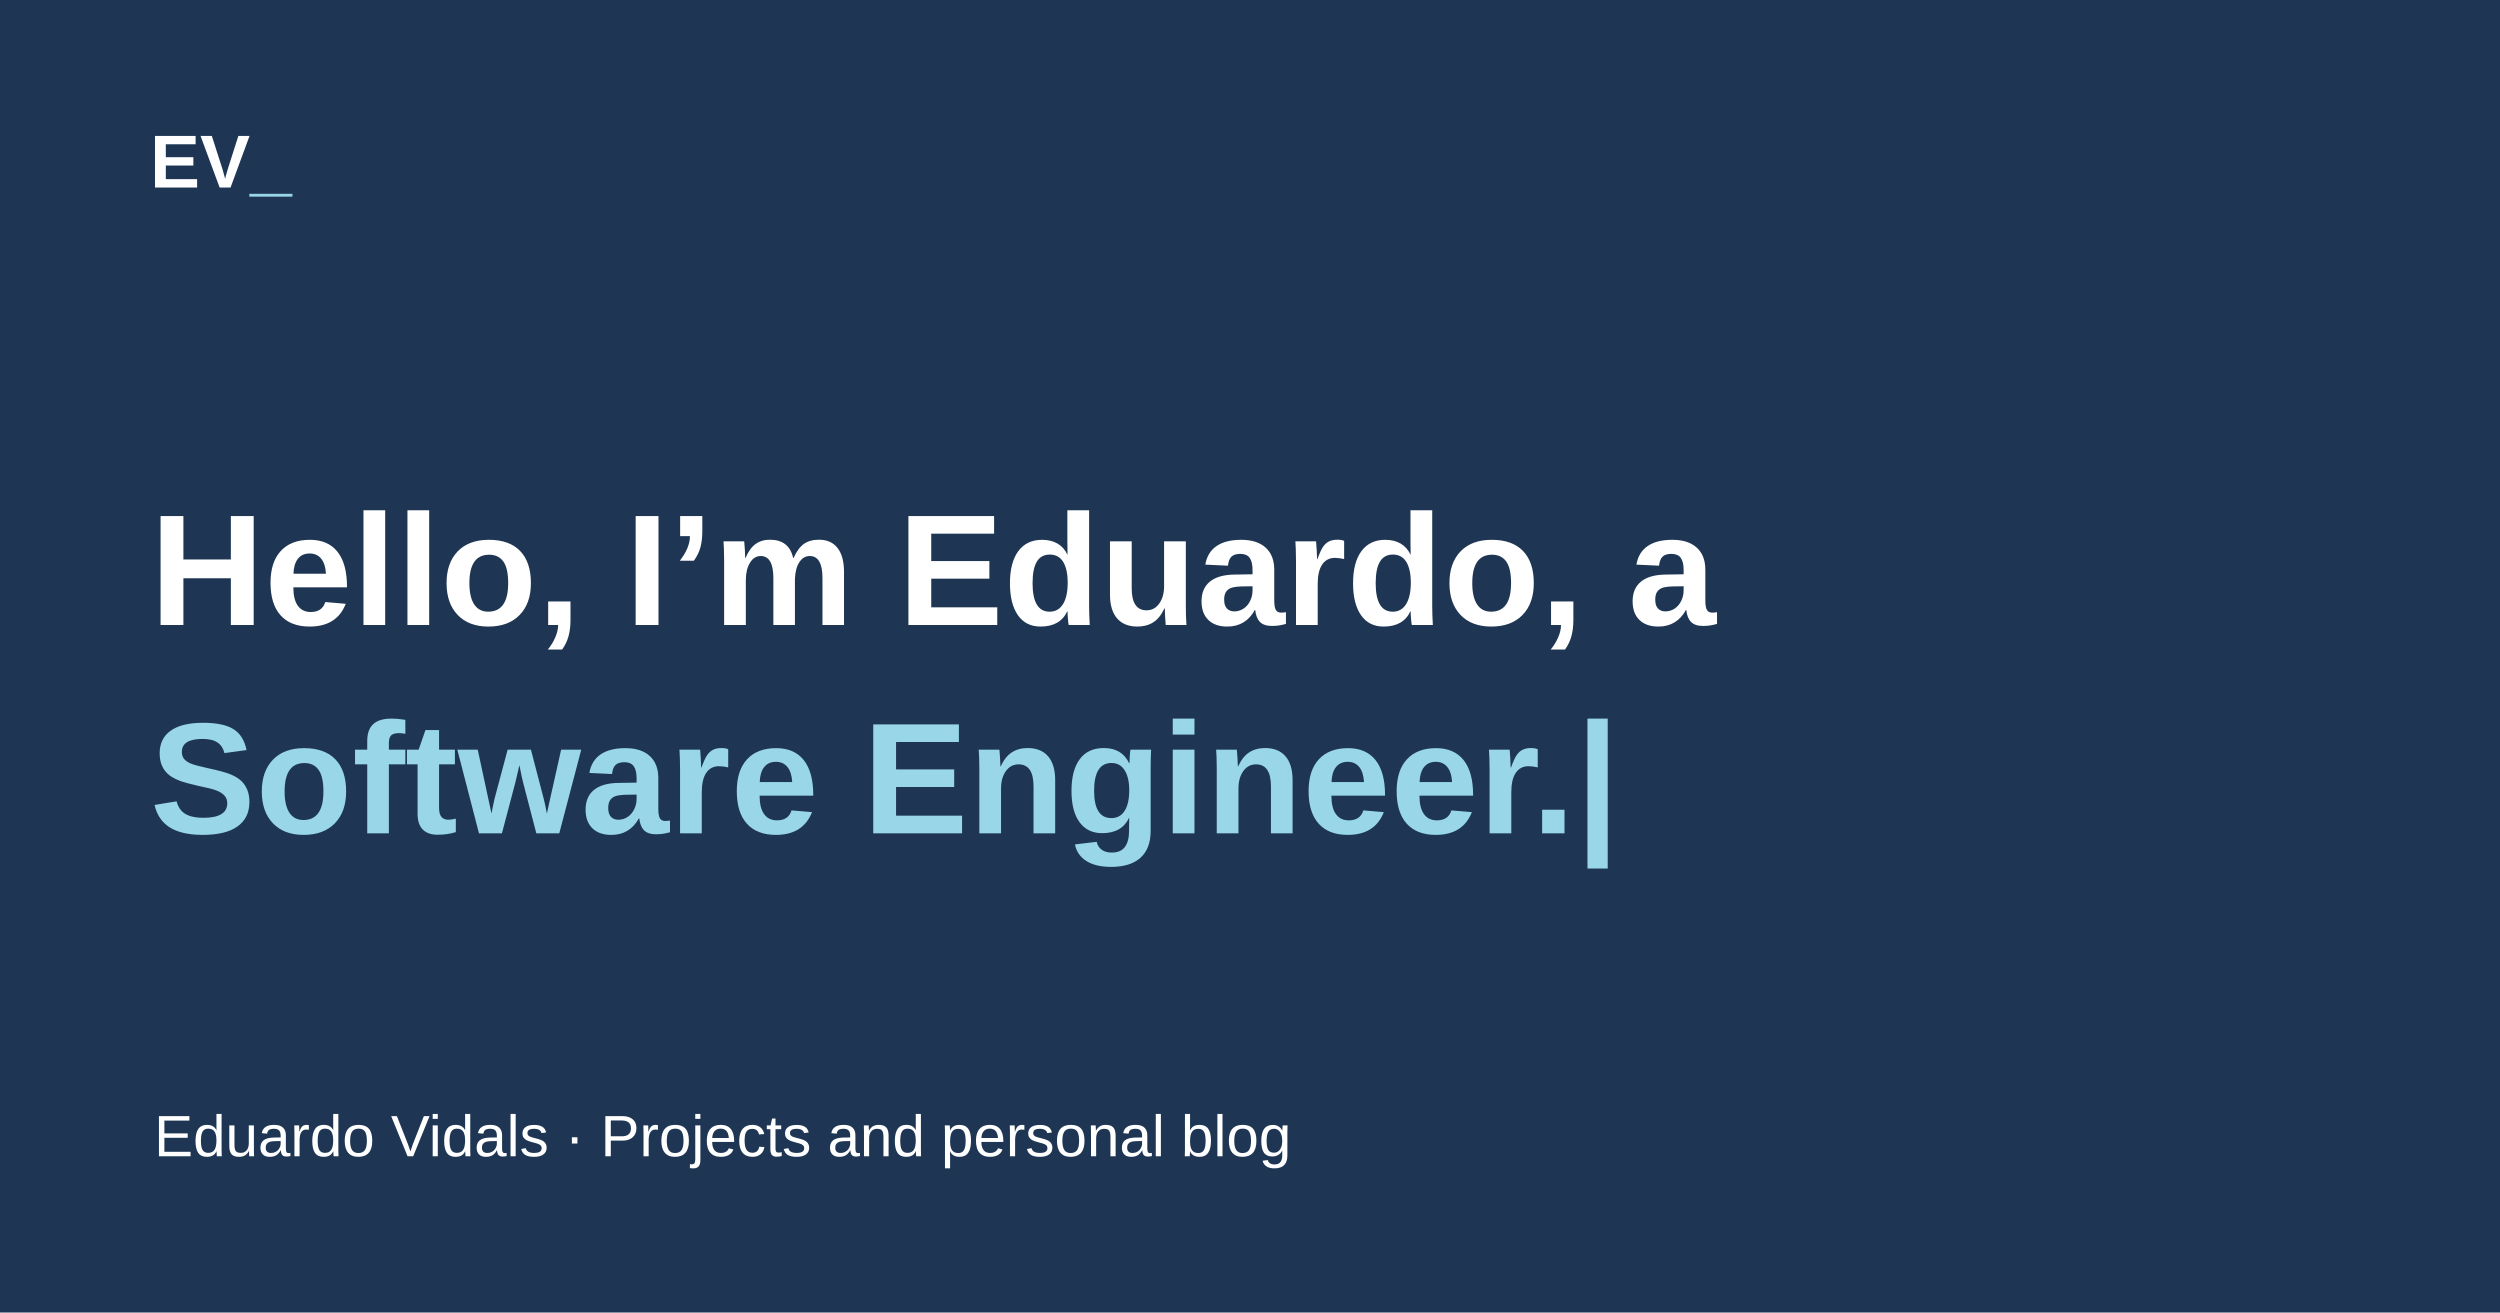
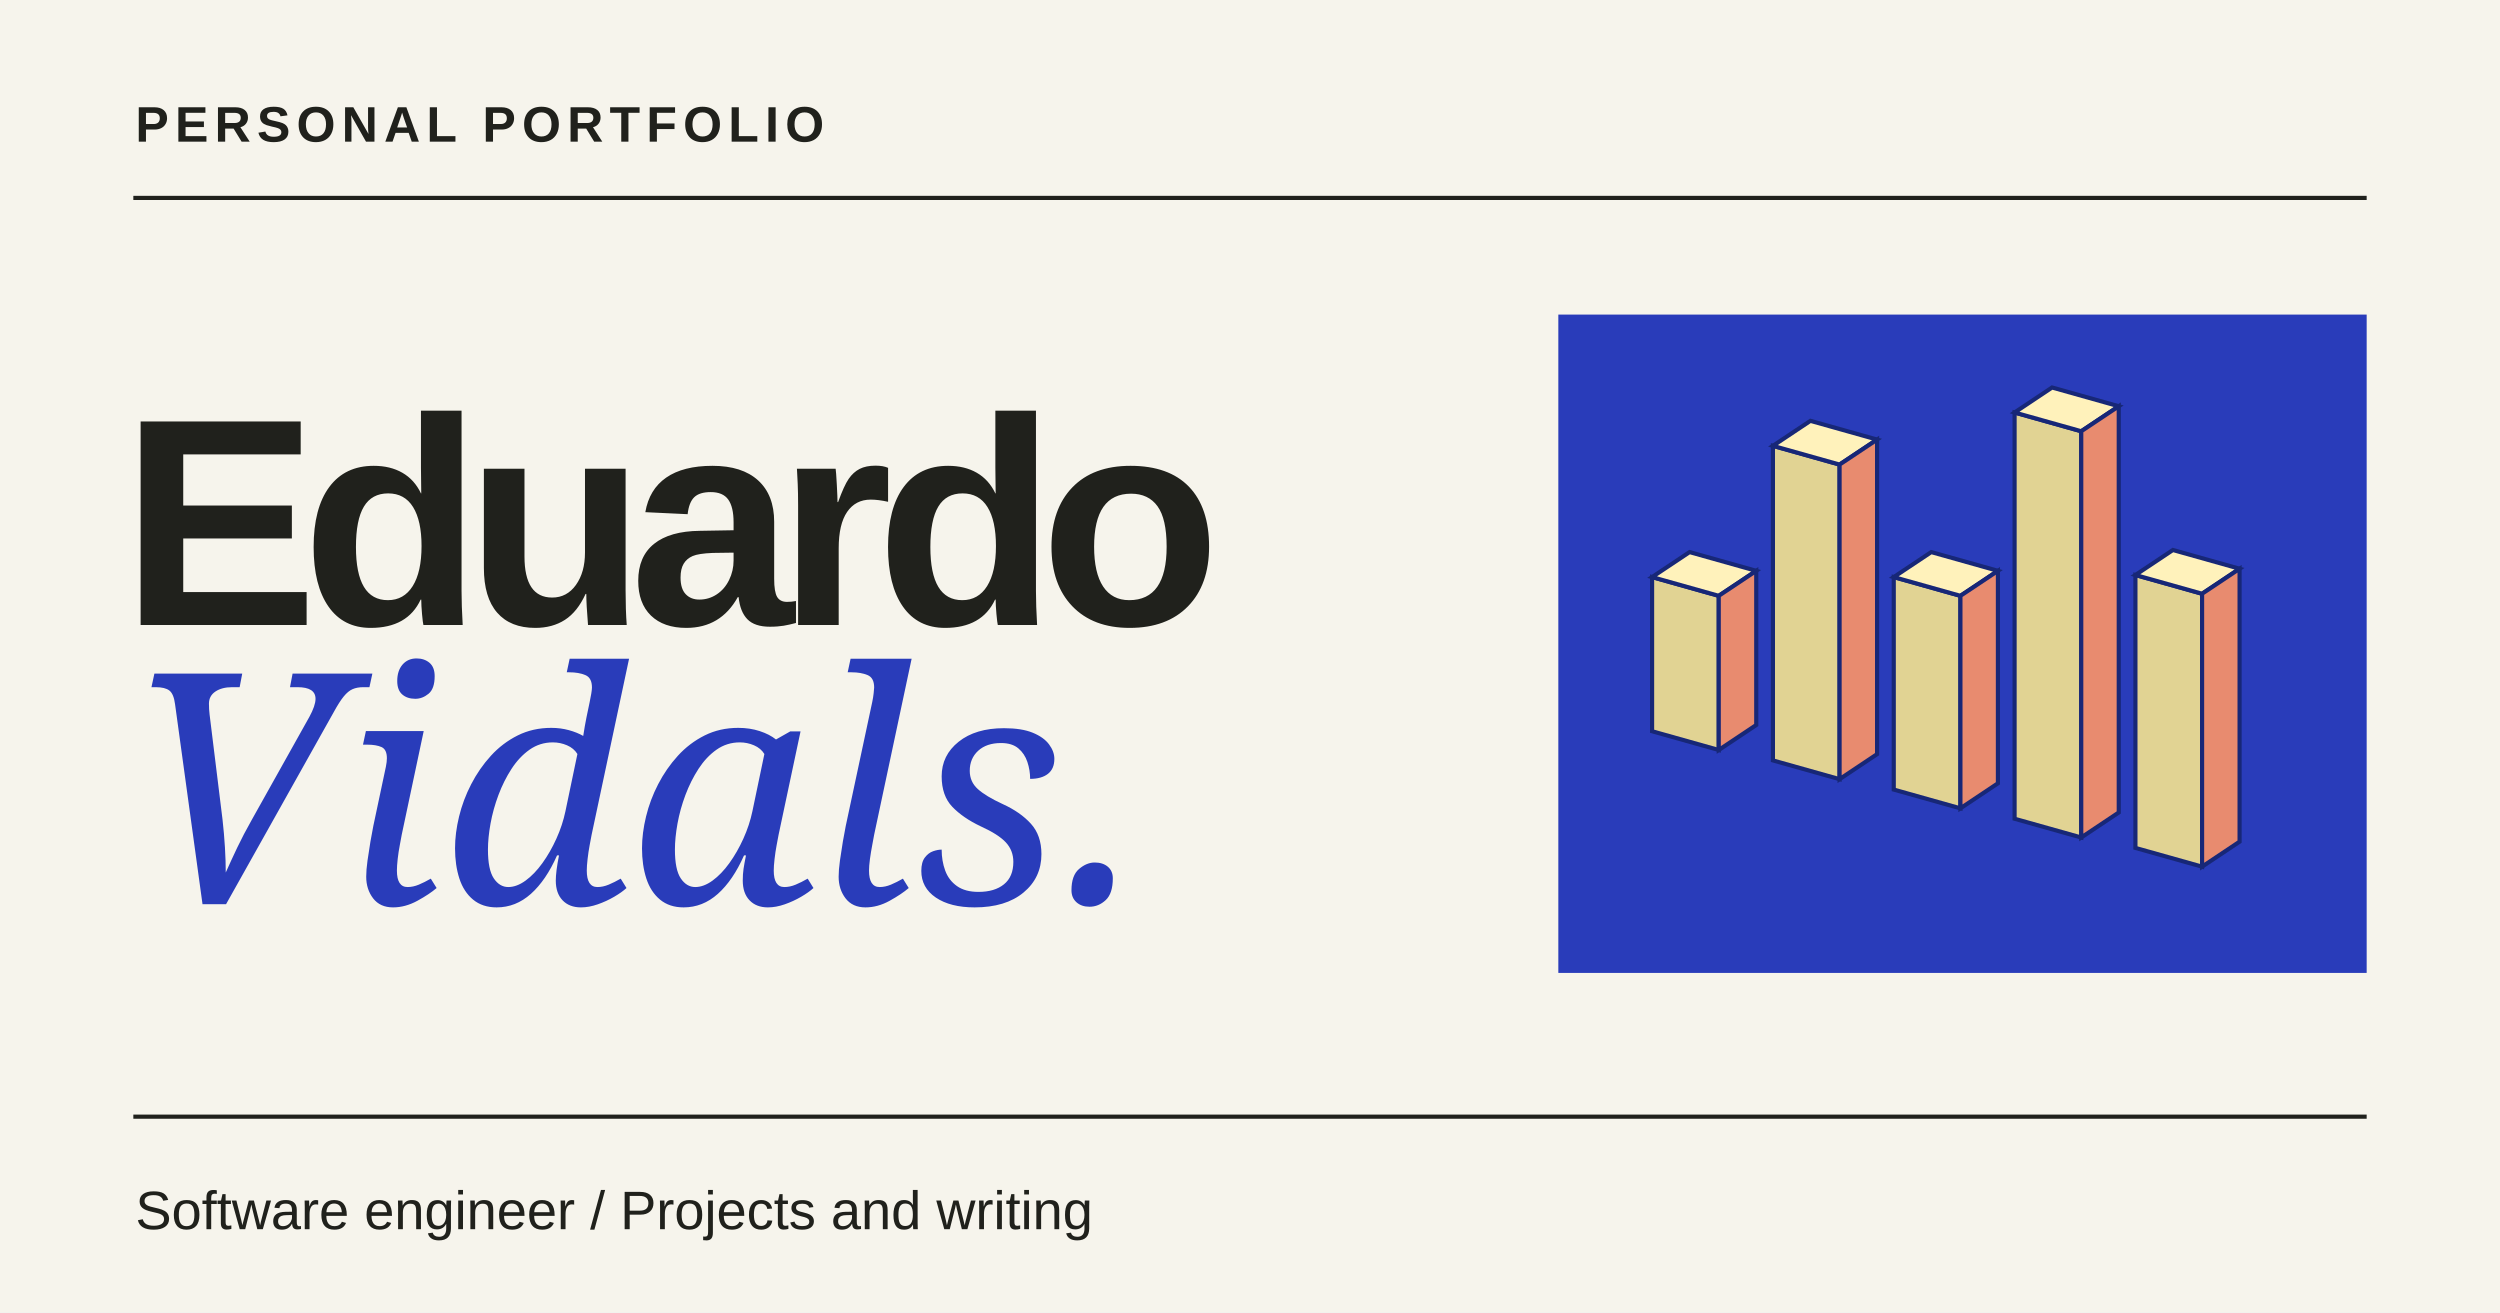
<svg xmlns="http://www.w3.org/2000/svg" viewBox="0 0 1200 630" width="1200" height="630">
-   <rect width="1200" height="630" fill="#1e3653" />
-   <g font-family="Arial,sans-serif" fill="white">
-     <text x="72" y="90" font-size="36" font-weight="700">EV<tspan fill="#98d6e8">_</tspan>
-     </text>
-     <text x="72" y="300" font-size="76" font-weight="700">Hello, I’m Eduardo, a</text>
-     <text x="72" y="400" font-size="76" font-weight="700" fill="#98d6e8">Software Engineer.|</text>
-     <text x="74" y="555" font-size="28">Eduardo Vidals · Projects and personal blog</text>
+   <rect width="1200" height="630" fill="#f6f4ec" />
+   <path d="M64 95H1136M64 536H1136" stroke="#20211c" stroke-width="2" />
+   <g fill="#20211c" font-family="Arial,sans-serif">
+     <text x="65" y="68" font-size="24" font-weight="bold" letter-spacing="3">PERSONAL PORTFOLIO</text>
+     <text x="58" y="300" font-size="142" font-weight="bold" letter-spacing="-8">Eduardo</text>
+     <text x="60" y="434" font-family="Georgia,serif" font-style="italic" font-size="155" fill="#293cba">Vidals.</text>
+     <text x="65" y="590" font-size="26">Software engineer  /  Projects and writing</text>
+   </g>
+   <g transform="translate(748 151)">
+     <path fill="#293cba" d="M0 0h388v316H0z" />
+     <g stroke="#172777" stroke-width="2">
+       <path fill="#e1d393" d="m45 200 0-74 32 9v74zm58 14v-151l32 9v151zm58 14V126l32 9v102zm58 14V47l32 9v195zm58 14V125l32 9v131z" />
+       <path fill="#fff2bb" d="m45 126 18-12 32 9-18 12zm58-63 18-12 32 9-18 12zm58 63 18-12 32 9-18 12zm58-79 18-12 32 9-18 12zm58 78 18-12 32 9-18 12z" />
+       <path fill="#e88b6f" d="m77 135 18-12v74l-18 12zm58-63 18-12v151l-18 12zm58 63 18-12v102l-18 12zm58-79 18-12v195l-18 12zm58 78 18-12v131l-18 12z" />
+     </g>
  </g>
</svg>
